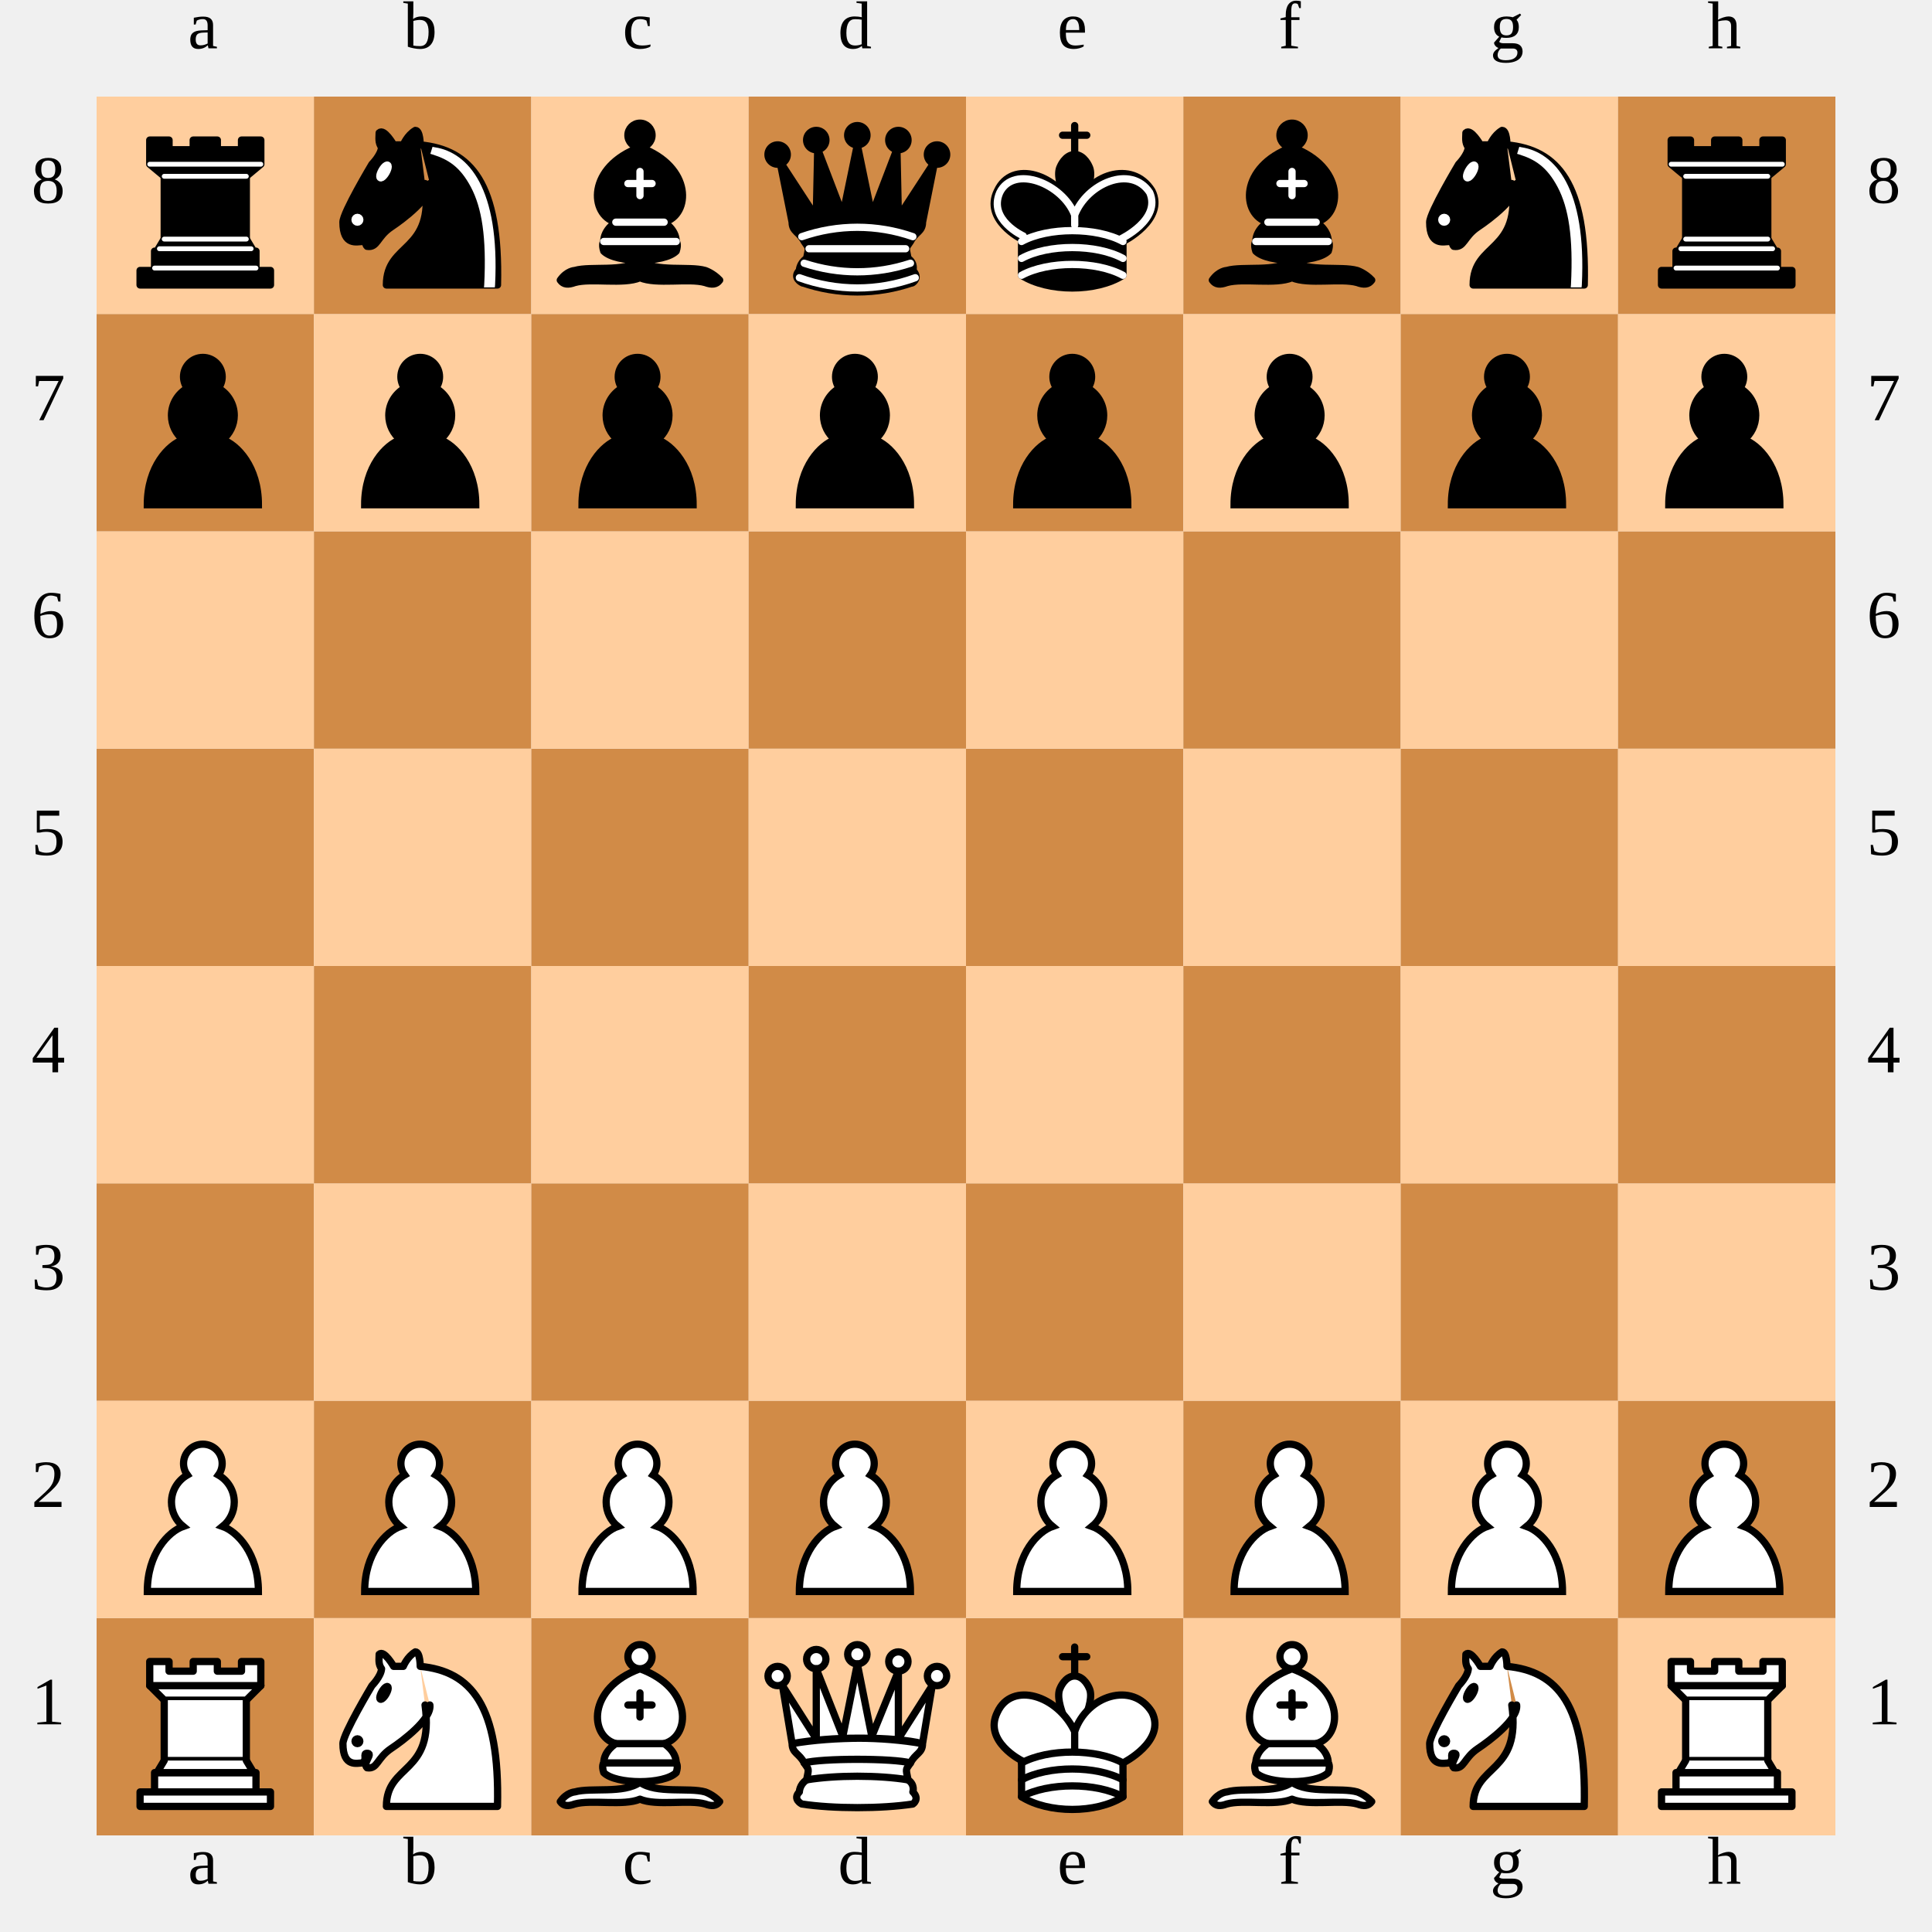
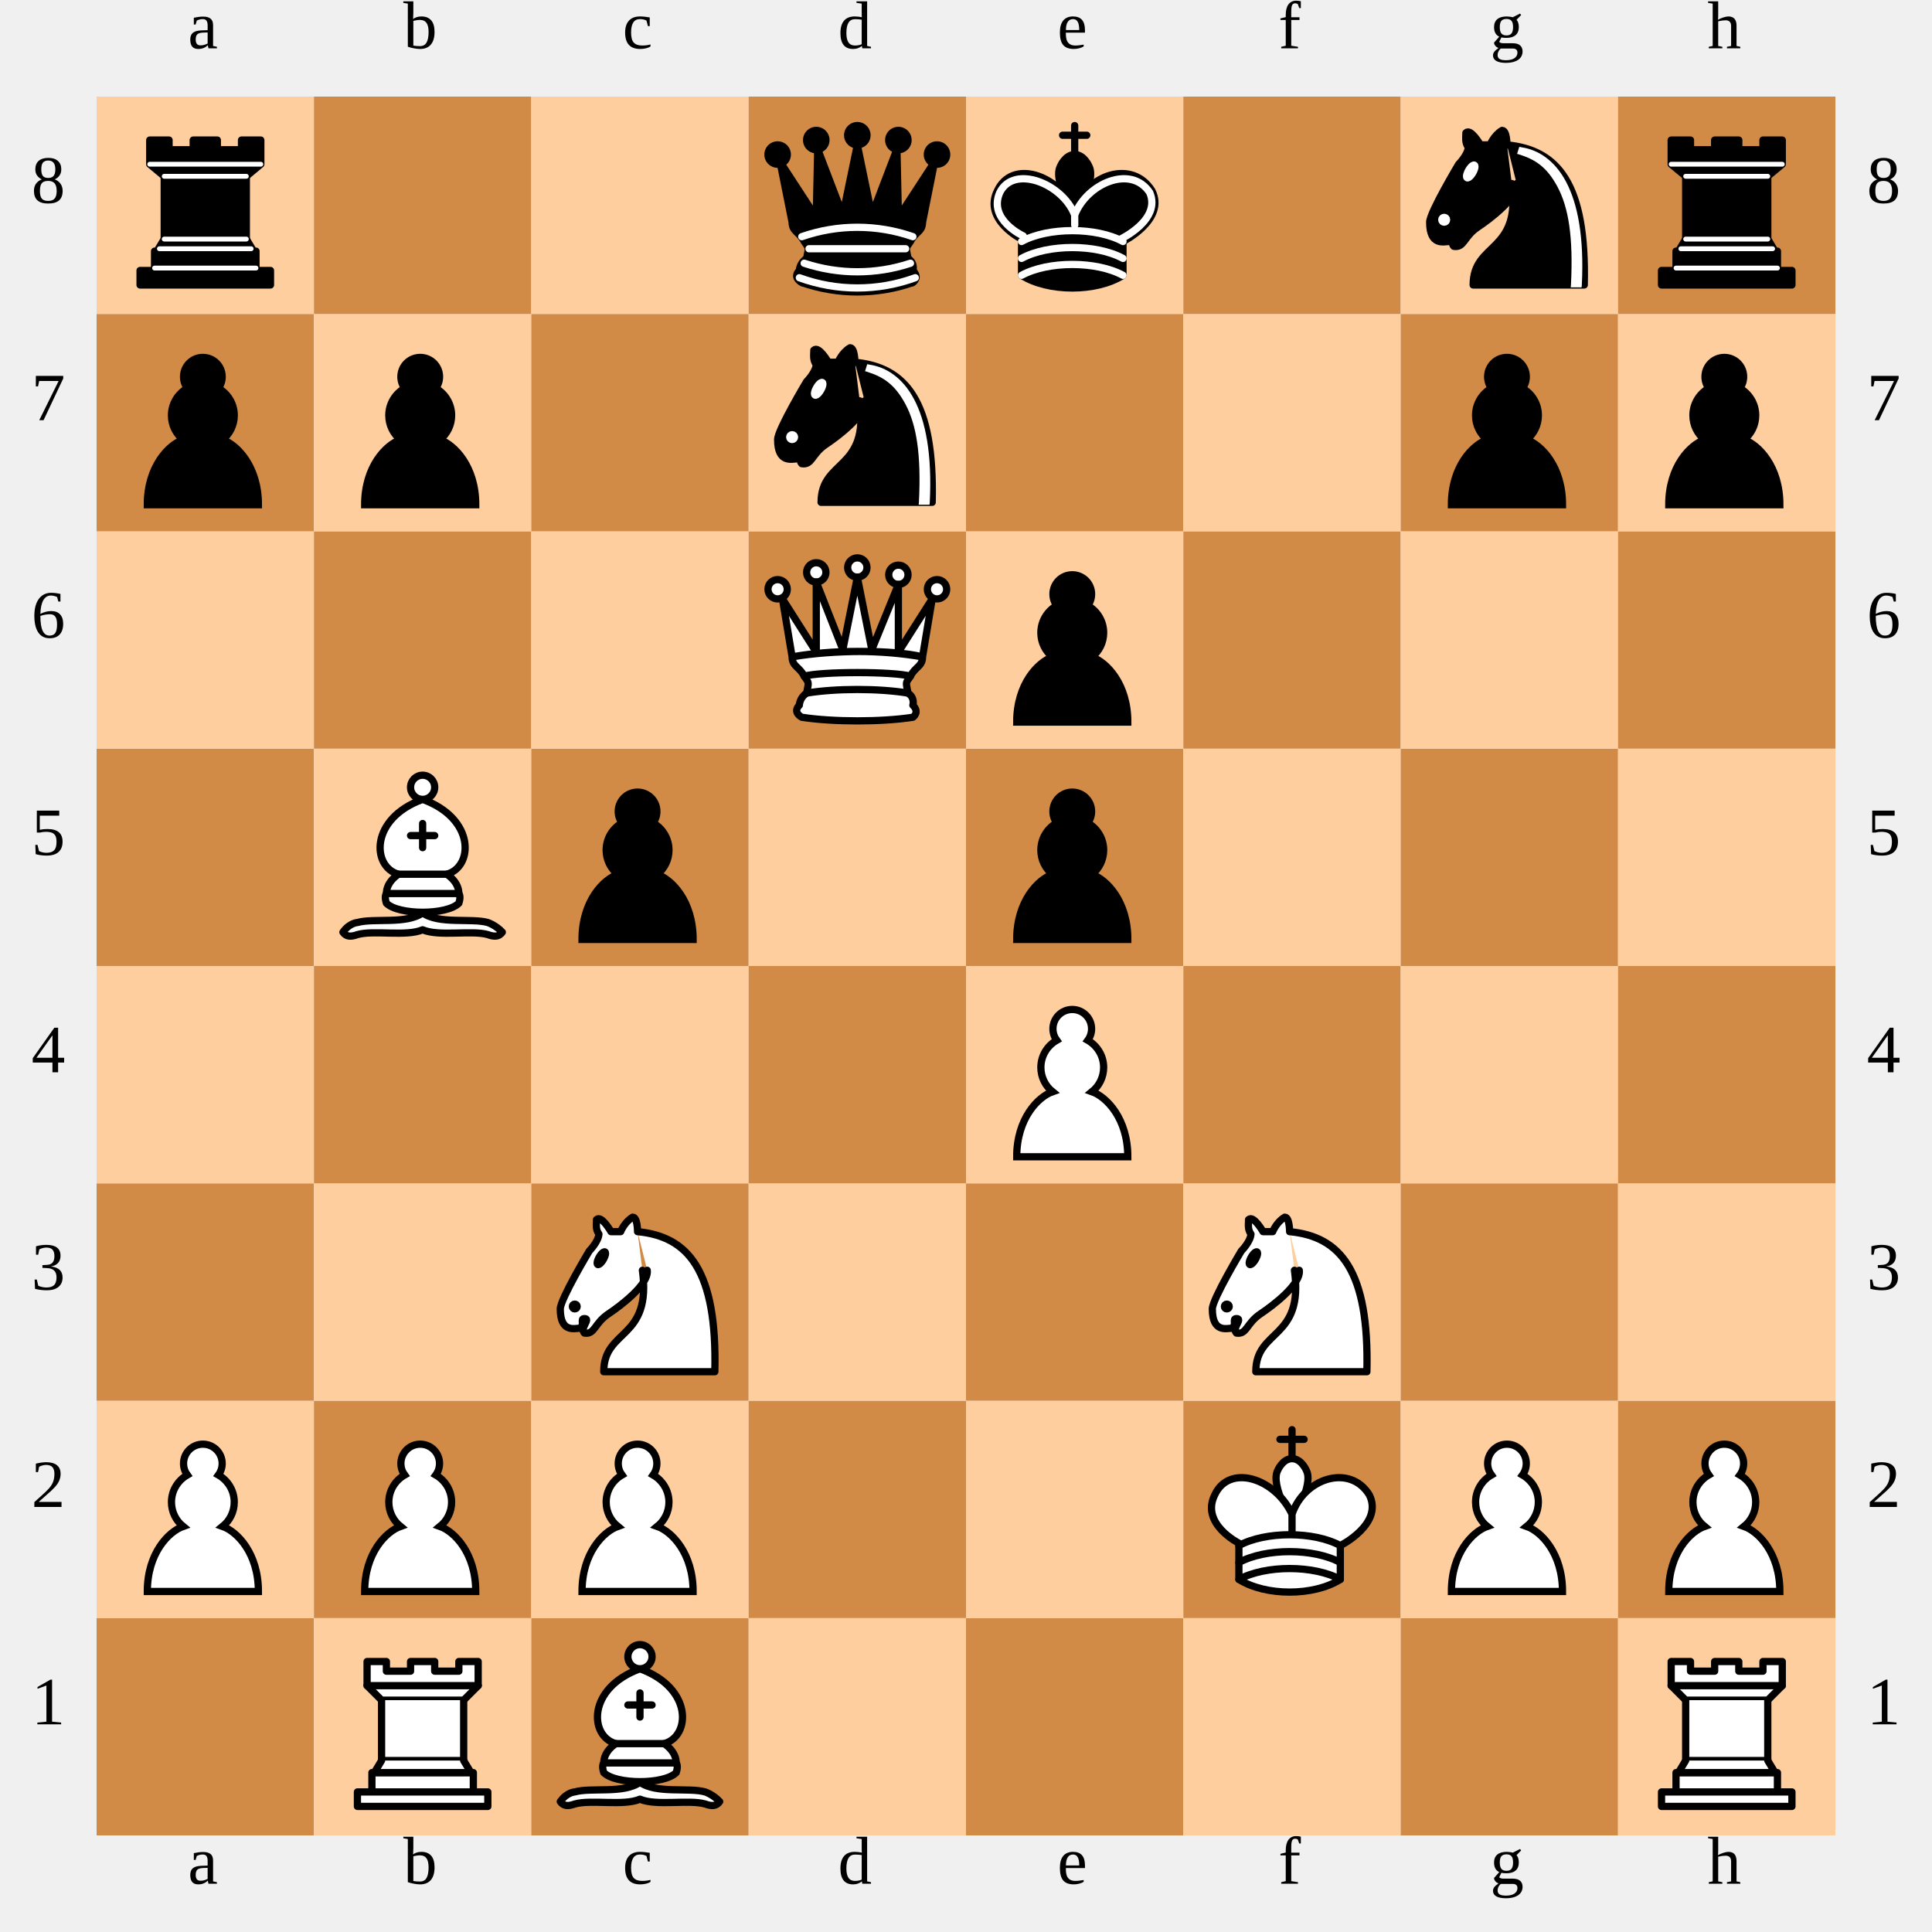
<svg xmlns="http://www.w3.org/2000/svg" xmlns:xlink="http://www.w3.org/1999/xlink" version="1.1" width="400" height="400">
  <style>.square.light {
  fill: #ffce9e;
}
.square.dark {
  fill: #d18b47;
}

.square.dark.lastmove {
  fill: #aaa23b;
}
.square.light.lastmove {
  fill: #cdd16a;
}

.check {
  fill: url(#check_gradient);
}
</style>
  <defs>
    <g id="white-bishop" class="white bishop" fill="none" fill-rule="evenodd" stroke="#000" stroke-width="1.5" stroke-linecap="round" stroke-linejoin="round">
      <g fill="#fff" stroke-linecap="butt">
        <path d="M9 36c3.39-.97 10.11.43 13.5-2 3.39 2.43 10.11 1.03 13.5 2 0 0 1.65.54 3 2-.68.97-1.65.99-3 .5-3.39-.97-10.11.46-13.5-1-3.39 1.46-10.11.03-13.5 1-1.354.49-2.323.47-3-.5 1.354-1.94 3-2 3-2zM15 32c2.5 2.5 12.5 2.5 15 0 .5-1.5 0-2 0-2 0-2.5-2.5-4-2.5-4 5.5-1.5 6-11.5-5-15.5-11 4-10.5 14-5 15.5 0 0-2.5 1.5-2.5 4 0 0-.5.5 0 2zM25 8a2.5 2.5 0 1 1-5 0 2.5 2.5 0 1 1 5 0z" />
      </g>
      <path d="M17.5 26h10M15 30h15m-7.5-14.5v5M20 18h5" stroke-linejoin="miter" />
    </g>
    <g id="white-king" class="white king" fill="none" fill-rule="evenodd" stroke="#000" stroke-width="1.5" stroke-linecap="round" stroke-linejoin="round">
      <path d="M22.5 11.63V6M20 8h5" stroke-linejoin="miter" />
      <path d="M22.5 25s4.5-7.5 3-10.5c0 0-1-2.5-3-2.5s-3 2.5-3 2.5c-1.5 3 3 10.5 3 10.5" fill="#fff" stroke-linecap="butt" stroke-linejoin="miter" />
      <path d="M11.5 37c5.5 3.5 15.5 3.5 21 0v-7s9-4.5 6-10.5c-4-6.5-13.5-3.5-16 4V27v-3.5c-3.5-7.5-13-10.5-16-4-3 6 5 10 5 10V37z" fill="#fff" />
      <path d="M11.5 30c5.5-3 15.5-3 21 0m-21 3.5c5.5-3 15.5-3 21 0m-21 3.5c5.5-3 15.5-3 21 0" />
    </g>
    <g id="white-knight" class="white knight" fill="none" fill-rule="evenodd" stroke="#000" stroke-width="1.5" stroke-linecap="round" stroke-linejoin="round">
      <path d="M22 10c10.5 1 16.5 8 16 29H15c0-9 10-6.5 8-21M24 18c.38 2.91-5.55 7.37-8 9-3 2-2.82 4.34-5 4-1.042-.94 1.41-3.04 0-3-1 0 .19 1.23-1 2-1 0-4.003 1-4-4 0-2 6-12 6-12s1.89-1.9 2-3.5c-.73-.994-.5-2-.5-3 1-1 3 2.5 3 2.5h2s.78-1.992 2.5-3c1 0 1 3 1 3" fill="#fff" />
      <path d="M9.5 25.5a.5.5 0 1 1-1 0 .5.5 0 1 1 1 0zM14.933 15.75a.5 1.5 30 1 1-.866-.5.5 1.5 30 1 1 .866.5z" fill="#000" />
    </g>
    <g id="white-queen" class="white queen" fill="#fff" fill-rule="evenodd" stroke="#000" stroke-width="1.5" stroke-linecap="round" stroke-linejoin="round">
      <path d="M8 12a2 2 0 1 1-4 0 2 2 0 1 1 4 0zM24.5 7.5a2 2 0 1 1-4 0 2 2 0 1 1 4 0zM41 12a2 2 0 1 1-4 0 2 2 0 1 1 4 0zM16 8.5a2 2 0 1 1-4 0 2 2 0 1 1 4 0zM33 9a2 2 0 1 1-4 0 2 2 0 1 1 4 0z" />
      <path d="M9 26c8.5-1.5 21-1.5 27 0l2-12-7 11V11l-5.5 13.5-3-15-3 15-5.5-14V25L7 14l2 12zM9 26c0 2 1.5 2 2.5 4 1 1.5 1 1 .5 3.5-1.5 1-1.5 2.5-1.5 2.5-1.5 1.5.5 2.5.5 2.5 6.5 1 16.5 1 23 0 0 0 1.5-1 0-2.5 0 0 .5-1.5-1-2.5-.5-2.5-.5-2 .5-3.5 1-2 2.5-2 2.5-4-8.5-1.5-18.5-1.5-27 0z" stroke-linecap="butt" />
      <path d="M11.5 30c3.5-1 18.5-1 22 0M12 33.5c6-1 15-1 21 0" fill="none" />
    </g>
    <g id="white-pawn" class="white pawn">
      <path d="M22 9c-2.21 0-4 1.79-4 4 0 .89.29 1.71.78 2.38-1.95 1.12-3.28 3.21-3.28 5.62 0 2.03.94 3.84 2.41 5.03-3 1.06-7.41 5.55-7.41 13.47h23c0-7.92-4.41-12.41-7.41-13.47 1.47-1.19 2.41-3 2.41-5.03 0-2.41-1.33-4.5-3.28-5.62.49-.67.78-1.49.78-2.38 0-2.21-1.79-4-4-4z" fill="#fff" stroke="#000" stroke-width="1.5" stroke-linecap="round" />
    </g>
    <g id="white-rook" class="white rook" fill="#fff" fill-rule="evenodd" stroke="#000" stroke-width="1.5" stroke-linecap="round" stroke-linejoin="round">
      <path d="M9 39h27v-3H9v3zM12 36v-4h21v4H12zM11 14V9h4v2h5V9h5v2h5V9h4v5" stroke-linecap="butt" />
      <path d="M34 14l-3 3H14l-3-3" />
      <path d="M31 17v12.5H14V17" stroke-linecap="butt" stroke-linejoin="miter" />
      <path d="M31 29.5l1.5 2.5h-20l1.5-2.5" />
      <path d="M11 14h23" fill="none" stroke-linejoin="miter" />
    </g>
    <g id="black-bishop" class="black bishop" fill="none" fill-rule="evenodd" stroke="#000" stroke-width="1.5" stroke-linecap="round" stroke-linejoin="round">
      <path d="M9 36c3.39-.97 10.11.43 13.5-2 3.39 2.43 10.11 1.03 13.5 2 0 0 1.65.54 3 2-.68.97-1.65.99-3 .5-3.39-.97-10.11.46-13.5-1-3.39 1.46-10.11.03-13.5 1-1.354.49-2.323.47-3-.5 1.354-1.94 3-2 3-2zm6-4c2.5 2.5 12.5 2.5 15 0 .5-1.5 0-2 0-2 0-2.5-2.5-4-2.5-4 5.5-1.5 6-11.5-5-15.5-11 4-10.5 14-5 15.5 0 0-2.5 1.5-2.5 4 0 0-.5.5 0 2zM25 8a2.5 2.5 0 1 1-5 0 2.5 2.5 0 1 1 5 0z" fill="#000" stroke-linecap="butt" />
      <path d="M17.5 26h10M15 30h15m-7.5-14.5v5M20 18h5" stroke="#fff" stroke-linejoin="miter" />
    </g>
    <g id="black-king" class="black king" fill="none" fill-rule="evenodd" stroke="#000" stroke-width="1.5" stroke-linecap="round" stroke-linejoin="round">
      <path d="M22.5 11.63V6" stroke-linejoin="miter" />
      <path d="M22.5 25s4.5-7.5 3-10.5c0 0-1-2.5-3-2.5s-3 2.5-3 2.5c-1.5 3 3 10.5 3 10.5" fill="#000" stroke-linecap="butt" stroke-linejoin="miter" />
      <path d="M11.5 37c5.5 3.5 15.5 3.5 21 0v-7s9-4.5 6-10.5c-4-6.5-13.5-3.5-16 4V27v-3.5c-3.5-7.5-13-10.5-16-4-3 6 5 10 5 10V37z" fill="#000" />
      <path d="M20 8h5" stroke-linejoin="miter" />
      <path d="M32 29.5s8.5-4 6.03-9.65C34.15 14 25 18 22.5 24.5l.01 2.1-.01-2.1C20 18 9.906 14 6.997 19.85c-2.497 5.65 4.853 9 4.853 9M11.5 30c5.5-3 15.5-3 21 0m-21 3.5c5.5-3 15.5-3 21 0m-21 3.5c5.5-3 15.5-3 21 0" stroke="#fff" />
    </g>
    <g id="black-knight" class="black knight" fill="none" fill-rule="evenodd" stroke="#000" stroke-width="1.5" stroke-linecap="round" stroke-linejoin="round">
      <path d="M22 10c10.5 1 16.5 8 16 29H15c0-9 10-6.5 8-21M24 18c.38 2.91-5.55 7.37-8 9-3 2-2.82 4.34-5 4-1.042-.94 1.41-3.04 0-3-1 0 .19 1.23-1 2-1 0-4.003 1-4-4 0-2 6-12 6-12s1.89-1.9 2-3.5c-.73-.994-.5-2-.5-3 1-1 3 2.5 3 2.5h2s.78-1.992 2.5-3c1 0 1 3 1 3" fill="#000" />
      <path d="M9.5 25.5a.5.5 0 1 1-1 0 .5.5 0 1 1 1 0zM14.933 15.75a.5 1.5 30 1 1-.866-.5.5 1.5 30 1 1 .866.5z" fill="#fff" stroke="#fff" />
      <path d="M24.55 10.4l-.45 1.45.5.15c3.15 1 5.65 2.49 7.9 6.75S35.75 29.06 35.25 39l-.05.5h2.25l.05-.5c.5-10.06-.88-16.85-3.25-21.34-2.37-4.49-5.79-6.64-9.19-7.16l-.51-.1z" fill="#fff" stroke="none" />
    </g>
    <g id="black-queen" class="black-queen" fill="0" fill-rule="evenodd" stroke="#000" stroke-width="1.5" stroke-linecap="round" stroke-linejoin="round">
      <g fill="#000" stroke="none">
        <circle cx="6" cy="12" r="2.75" />
        <circle cx="14" cy="9" r="2.75" />
        <circle cx="22.5" cy="8" r="2.75" />
        <circle cx="31" cy="9" r="2.75" />
        <circle cx="39" cy="12" r="2.75" />
      </g>
      <path d="M9 26c8.5-1.5 21-1.5 27 0l2.5-12.5L31 25l-.3-14.1-5.2 13.6-3-14.5-3 14.5-5.2-13.6L14 25 6.5 13.5 9 26zM9 26c0 2 1.5 2 2.5 4 1 1.5 1 1 .5 3.5-1.5 1-1.5 2.5-1.5 2.5-1.5 1.5.5 2.5.5 2.5 6.5 1 16.5 1 23 0 0 0 1.5-1 0-2.5 0 0 .5-1.5-1-2.5-.5-2.5-.5-2 .5-3.5 1-2 2.5-2 2.5-4-8.5-1.5-18.5-1.5-27 0z" stroke-linecap="butt" />
      <path d="M11 38.5a35 35 1 0 0 23 0" fill="none" stroke-linecap="butt" />
      <path d="M11 29a35 35 1 0 1 23 0M12.5 31.5h20M11.5 34.5a35 35 1 0 0 22 0M10.5 37.5a35 35 1 0 0 24 0" fill="none" stroke="#fff" />
    </g>
    <g id="black-pawn" class="black pawn">
      <path d="M22 9c-2.21 0-4 1.79-4 4 0 .89.29 1.71.78 2.38-1.95 1.12-3.28 3.21-3.28 5.62 0 2.03.94 3.84 2.41 5.03-3 1.06-7.41 5.55-7.41 13.47h23c0-7.92-4.41-12.41-7.41-13.47 1.47-1.19 2.41-3 2.41-5.03 0-2.41-1.33-4.5-3.28-5.62.49-.67.78-1.49.78-2.38 0-2.21-1.79-4-4-4z" stroke="#000" stroke-width="1.5" stroke-linecap="round" />
    </g>
    <g id="black-rook" class="black rook" fill="0" fill-rule="evenodd" stroke="#000" stroke-width="1.5" stroke-linecap="round" stroke-linejoin="round">
      <path d="M9 39h27v-3H9v3zM12.5 32l1.5-2.5h17l1.5 2.5h-20zM12 36v-4h21v4H12z" stroke-linecap="butt" />
      <path d="M14 29.5v-13h17v13H14z" stroke-linecap="butt" stroke-linejoin="miter" />
      <path d="M14 16.5L11 14h23l-3 2.5H14zM11 14V9h4v2h5V9h5v2h5V9h4v5H11z" stroke-linecap="butt" />
      <path d="M12 35.5h21M13 31.5h19M14 29.5h17M14 16.5h17M11 14h23" fill="none" stroke="#fff" stroke-width="1" stroke-linejoin="miter" />
    </g>
  </defs>
  <rect x="20" y="335" class="square dark a1" width="45" height="45" style="stroke: none;" />
-   <use xlink:href="#white-rook" transform="translate(20, 335) scale(1 1)" />
  <rect x="65" y="335" class="square light b1" width="45" height="45" style="stroke: none;" />
-   <use xlink:href="#white-knight" transform="translate(65, 335) scale(1 1)" />
+   <use xlink:href="#white-rook" transform="translate(65, 335) scale(1 1)" />
  <rect x="110" y="335" class="square dark c1" width="45" height="45" style="stroke: none;" />
  <use xlink:href="#white-bishop" transform="translate(110, 335) scale(1 1)" />
  <rect x="155" y="335" class="square light d1" width="45" height="45" style="stroke: none;" />
-   <use xlink:href="#white-queen" transform="translate(155, 335) scale(1 1)" />
  <rect x="200" y="335" class="square dark e1" width="45" height="45" style="stroke: none;" />
-   <use xlink:href="#white-king" transform="translate(200, 335) scale(1 1)" />
  <rect x="245" y="335" class="square light f1" width="45" height="45" style="stroke: none;" />
-   <use xlink:href="#white-bishop" transform="translate(245, 335) scale(1 1)" />
  <rect x="290" y="335" class="square dark g1" width="45" height="45" style="stroke: none;" />
-   <use xlink:href="#white-knight" transform="translate(290, 335) scale(1 1)" />
  <rect x="335" y="335" class="square light h1" width="45" height="45" style="stroke: none;" />
  <use xlink:href="#white-rook" transform="translate(335, 335) scale(1 1)" />
  <rect x="20" y="290" class="square light a2" width="45" height="45" style="stroke: none;" />
  <use xlink:href="#white-pawn" transform="translate(20, 290) scale(1 1)" />
  <rect x="65" y="290" class="square dark b2" width="45" height="45" style="stroke: none;" />
  <use xlink:href="#white-pawn" transform="translate(65, 290) scale(1 1)" />
  <rect x="110" y="290" class="square light c2" width="45" height="45" style="stroke: none;" />
  <use xlink:href="#white-pawn" transform="translate(110, 290) scale(1 1)" />
  <rect x="155" y="290" class="square dark d2" width="45" height="45" style="stroke: none;" />
-   <use xlink:href="#white-pawn" transform="translate(155, 290) scale(1 1)" />
  <rect x="200" y="290" class="square light e2" width="45" height="45" style="stroke: none;" />
-   <use xlink:href="#white-pawn" transform="translate(200, 290) scale(1 1)" />
  <rect x="245" y="290" class="square dark f2" width="45" height="45" style="stroke: none;" />
-   <use xlink:href="#white-pawn" transform="translate(245, 290) scale(1 1)" />
+   <use xlink:href="#white-king" transform="translate(245, 290) scale(1 1)" />
  <rect x="290" y="290" class="square light g2" width="45" height="45" style="stroke: none;" />
  <use xlink:href="#white-pawn" transform="translate(290, 290) scale(1 1)" />
  <rect x="335" y="290" class="square dark h2" width="45" height="45" style="stroke: none;" />
  <use xlink:href="#white-pawn" transform="translate(335, 290) scale(1 1)" />
  <rect x="20" y="245" class="square dark a3" width="45" height="45" style="stroke: none;" />
  <rect x="65" y="245" class="square light b3" width="45" height="45" style="stroke: none;" />
  <rect x="110" y="245" class="square dark c3" width="45" height="45" style="stroke: none;" />
+   <use xlink:href="#white-knight" transform="translate(110, 245) scale(1 1)" />
  <rect x="155" y="245" class="square light d3" width="45" height="45" style="stroke: none;" />
  <rect x="200" y="245" class="square dark e3" width="45" height="45" style="stroke: none;" />
  <rect x="245" y="245" class="square light f3" width="45" height="45" style="stroke: none;" />
+   <use xlink:href="#white-knight" transform="translate(245, 245) scale(1 1)" />
  <rect x="290" y="245" class="square dark g3" width="45" height="45" style="stroke: none;" />
  <rect x="335" y="245" class="square light h3" width="45" height="45" style="stroke: none;" />
  <rect x="20" y="200" class="square light a4" width="45" height="45" style="stroke: none;" />
  <rect x="65" y="200" class="square dark b4" width="45" height="45" style="stroke: none;" />
  <rect x="110" y="200" class="square light c4" width="45" height="45" style="stroke: none;" />
  <rect x="155" y="200" class="square dark d4" width="45" height="45" style="stroke: none;" />
  <rect x="200" y="200" class="square light e4" width="45" height="45" style="stroke: none;" />
+   <use xlink:href="#white-pawn" transform="translate(200, 200) scale(1 1)" />
  <rect x="245" y="200" class="square dark f4" width="45" height="45" style="stroke: none;" />
  <rect x="290" y="200" class="square light g4" width="45" height="45" style="stroke: none;" />
  <rect x="335" y="200" class="square dark h4" width="45" height="45" style="stroke: none;" />
  <rect x="20" y="155" class="square dark a5" width="45" height="45" style="stroke: none;" />
  <rect x="65" y="155" class="square light b5" width="45" height="45" style="stroke: none;" />
+   <use xlink:href="#white-bishop" transform="translate(65, 155) scale(1 1)" />
  <rect x="110" y="155" class="square dark c5" width="45" height="45" style="stroke: none;" />
+   <use xlink:href="#black-pawn" transform="translate(110, 155) scale(1 1)" />
  <rect x="155" y="155" class="square light d5" width="45" height="45" style="stroke: none;" />
  <rect x="200" y="155" class="square dark e5" width="45" height="45" style="stroke: none;" />
+   <use xlink:href="#black-pawn" transform="translate(200, 155) scale(1 1)" />
  <rect x="245" y="155" class="square light f5" width="45" height="45" style="stroke: none;" />
  <rect x="290" y="155" class="square dark g5" width="45" height="45" style="stroke: none;" />
  <rect x="335" y="155" class="square light h5" width="45" height="45" style="stroke: none;" />
  <rect x="20" y="110" class="square light a6" width="45" height="45" style="stroke: none;" />
  <rect x="65" y="110" class="square dark b6" width="45" height="45" style="stroke: none;" />
  <rect x="110" y="110" class="square light c6" width="45" height="45" style="stroke: none;" />
  <rect x="155" y="110" class="square dark d6" width="45" height="45" style="stroke: none;" />
+   <use xlink:href="#white-queen" transform="translate(155, 110) scale(1 1)" />
  <rect x="200" y="110" class="square light e6" width="45" height="45" style="stroke: none;" />
+   <use xlink:href="#black-pawn" transform="translate(200, 110) scale(1 1)" />
  <rect x="245" y="110" class="square dark f6" width="45" height="45" style="stroke: none;" />
  <rect x="290" y="110" class="square light g6" width="45" height="45" style="stroke: none;" />
  <rect x="335" y="110" class="square dark h6" width="45" height="45" style="stroke: none;" />
  <rect x="20" y="65" class="square dark a7" width="45" height="45" style="stroke: none;" />
  <use xlink:href="#black-pawn" transform="translate(20, 65) scale(1 1)" />
  <rect x="65" y="65" class="square light b7" width="45" height="45" style="stroke: none;" />
  <use xlink:href="#black-pawn" transform="translate(65, 65) scale(1 1)" />
  <rect x="110" y="65" class="square dark c7" width="45" height="45" style="stroke: none;" />
-   <use xlink:href="#black-pawn" transform="translate(110, 65) scale(1 1)" />
  <rect x="155" y="65" class="square light d7" width="45" height="45" style="stroke: none;" />
-   <use xlink:href="#black-pawn" transform="translate(155, 65) scale(1 1)" />
+   <use xlink:href="#black-knight" transform="translate(155, 65) scale(1 1)" />
  <rect x="200" y="65" class="square dark e7" width="45" height="45" style="stroke: none;" />
-   <use xlink:href="#black-pawn" transform="translate(200, 65) scale(1 1)" />
  <rect x="245" y="65" class="square light f7" width="45" height="45" style="stroke: none;" />
-   <use xlink:href="#black-pawn" transform="translate(245, 65) scale(1 1)" />
  <rect x="290" y="65" class="square dark g7" width="45" height="45" style="stroke: none;" />
  <use xlink:href="#black-pawn" transform="translate(290, 65) scale(1 1)" />
  <rect x="335" y="65" class="square light h7" width="45" height="45" style="stroke: none;" />
  <use xlink:href="#black-pawn" transform="translate(335, 65) scale(1 1)" />
  <rect x="20" y="20" class="square light a8" width="45" height="45" style="stroke: none;" />
  <use xlink:href="#black-rook" transform="translate(20, 20) scale(1 1)" />
  <rect x="65" y="20" class="square dark b8" width="45" height="45" style="stroke: none;" />
-   <use xlink:href="#black-knight" transform="translate(65, 20) scale(1 1)" />
  <rect x="110" y="20" class="square light c8" width="45" height="45" style="stroke: none;" />
-   <use xlink:href="#black-bishop" transform="translate(110, 20) scale(1 1)" />
  <rect x="155" y="20" class="square dark d8" width="45" height="45" style="stroke: none;" />
  <use xlink:href="#black-queen" transform="translate(155, 20) scale(1 1)" />
  <rect x="200" y="20" class="square light e8" width="45" height="45" style="stroke: none;" />
  <use xlink:href="#black-king" transform="translate(200, 20) scale(1 1)" />
  <rect x="245" y="20" class="square dark f8" width="45" height="45" style="stroke: none;" />
-   <use xlink:href="#black-bishop" transform="translate(245, 20) scale(1 1)" />
  <rect x="290" y="20" class="square light g8" width="45" height="45" style="stroke: none;" />
  <use xlink:href="#black-knight" transform="translate(290, 20) scale(1 1)" />
  <rect x="335" y="20" class="square dark h8" width="45" height="45" style="stroke: none;" />
  <use xlink:href="#black-rook" transform="translate(335, 20) scale(1 1)" />
  <text x="42" y="10" text-anchor="middle" alignment-baseline="middle" font-size="14">a</text>
  <text x="42" y="390" text-anchor="middle" alignment-baseline="middle" font-size="14">a</text>
  <text x="87" y="10" text-anchor="middle" alignment-baseline="middle" font-size="14">b</text>
  <text x="87" y="390" text-anchor="middle" alignment-baseline="middle" font-size="14">b</text>
  <text x="132" y="10" text-anchor="middle" alignment-baseline="middle" font-size="14">c</text>
  <text x="132" y="390" text-anchor="middle" alignment-baseline="middle" font-size="14">c</text>
  <text x="177" y="10" text-anchor="middle" alignment-baseline="middle" font-size="14">d</text>
  <text x="177" y="390" text-anchor="middle" alignment-baseline="middle" font-size="14">d</text>
  <text x="222" y="10" text-anchor="middle" alignment-baseline="middle" font-size="14">e</text>
  <text x="222" y="390" text-anchor="middle" alignment-baseline="middle" font-size="14">e</text>
  <text x="267" y="10" text-anchor="middle" alignment-baseline="middle" font-size="14">f</text>
  <text x="267" y="390" text-anchor="middle" alignment-baseline="middle" font-size="14">f</text>
  <text x="312" y="10" text-anchor="middle" alignment-baseline="middle" font-size="14">g</text>
  <text x="312" y="390" text-anchor="middle" alignment-baseline="middle" font-size="14">g</text>
  <text x="357" y="10" text-anchor="middle" alignment-baseline="middle" font-size="14">h</text>
  <text x="357" y="390" text-anchor="middle" alignment-baseline="middle" font-size="14">h</text>
  <text x="10" y="357" text-anchor="middle" alignment-baseline="middle" font-size="14">1</text>
  <text x="390" y="357" text-anchor="middle" alignment-baseline="middle" font-size="14">1</text>
  <text x="10" y="312" text-anchor="middle" alignment-baseline="middle" font-size="14">2</text>
  <text x="390" y="312" text-anchor="middle" alignment-baseline="middle" font-size="14">2</text>
  <text x="10" y="267" text-anchor="middle" alignment-baseline="middle" font-size="14">3</text>
  <text x="390" y="267" text-anchor="middle" alignment-baseline="middle" font-size="14">3</text>
  <text x="10" y="222" text-anchor="middle" alignment-baseline="middle" font-size="14">4</text>
  <text x="390" y="222" text-anchor="middle" alignment-baseline="middle" font-size="14">4</text>
  <text x="10" y="177" text-anchor="middle" alignment-baseline="middle" font-size="14">5</text>
  <text x="390" y="177" text-anchor="middle" alignment-baseline="middle" font-size="14">5</text>
  <text x="10" y="132" text-anchor="middle" alignment-baseline="middle" font-size="14">6</text>
  <text x="390" y="132" text-anchor="middle" alignment-baseline="middle" font-size="14">6</text>
  <text x="10" y="87" text-anchor="middle" alignment-baseline="middle" font-size="14">7</text>
  <text x="390" y="87" text-anchor="middle" alignment-baseline="middle" font-size="14">7</text>
  <text x="10" y="42" text-anchor="middle" alignment-baseline="middle" font-size="14">8</text>
  <text x="390" y="42" text-anchor="middle" alignment-baseline="middle" font-size="14">8</text>
</svg>
